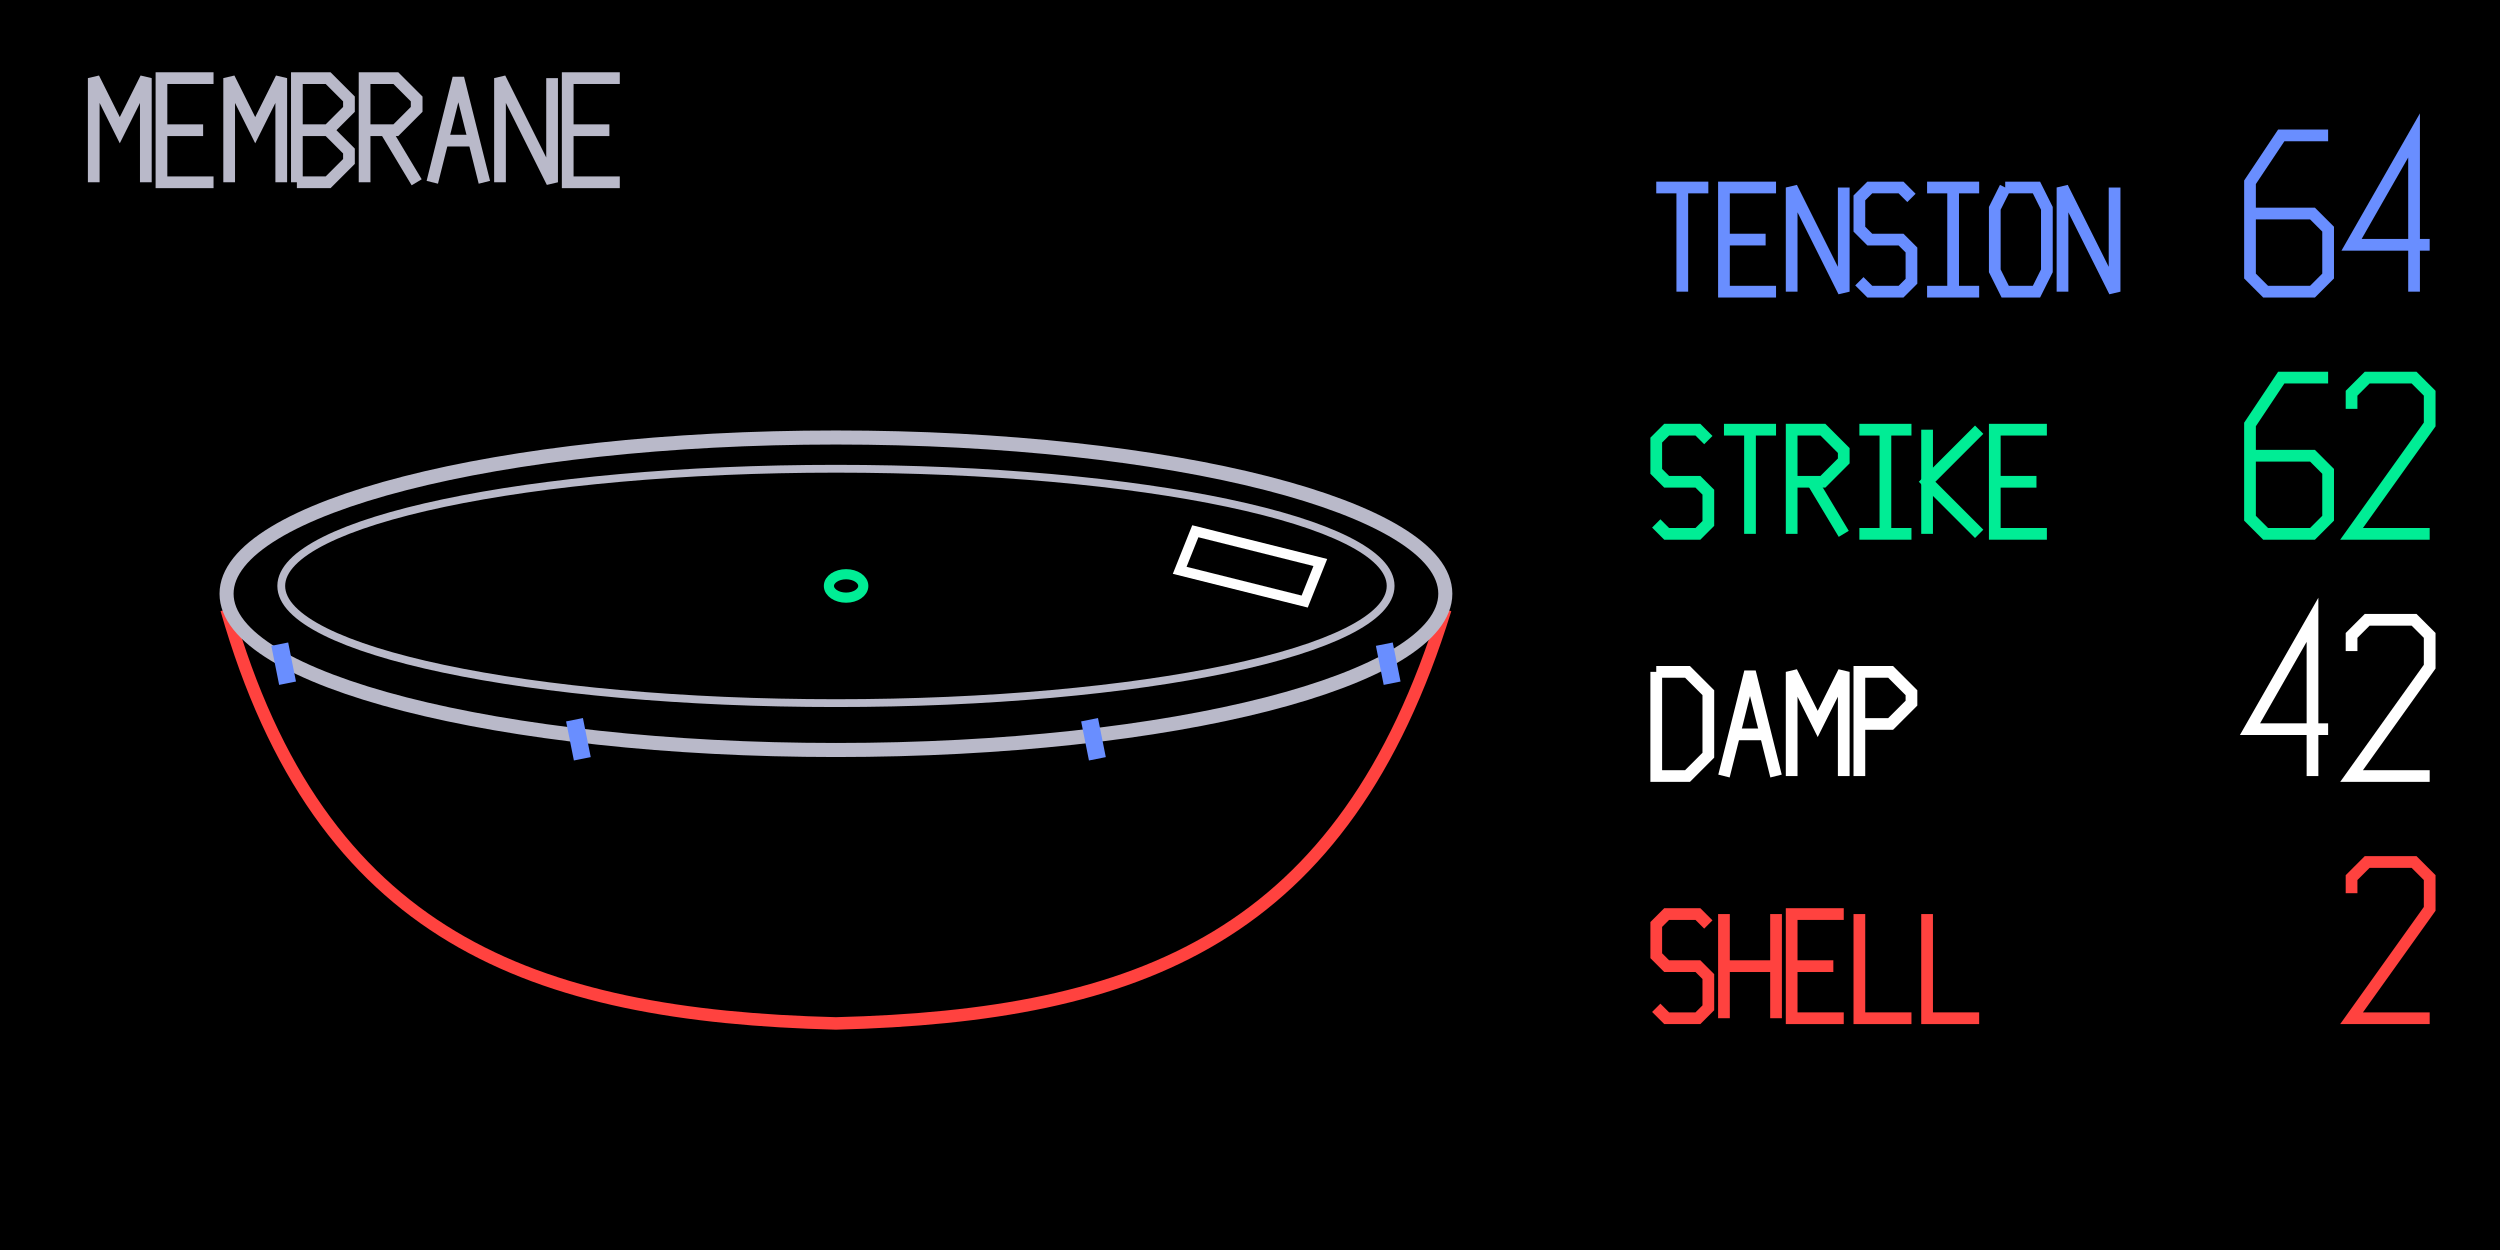
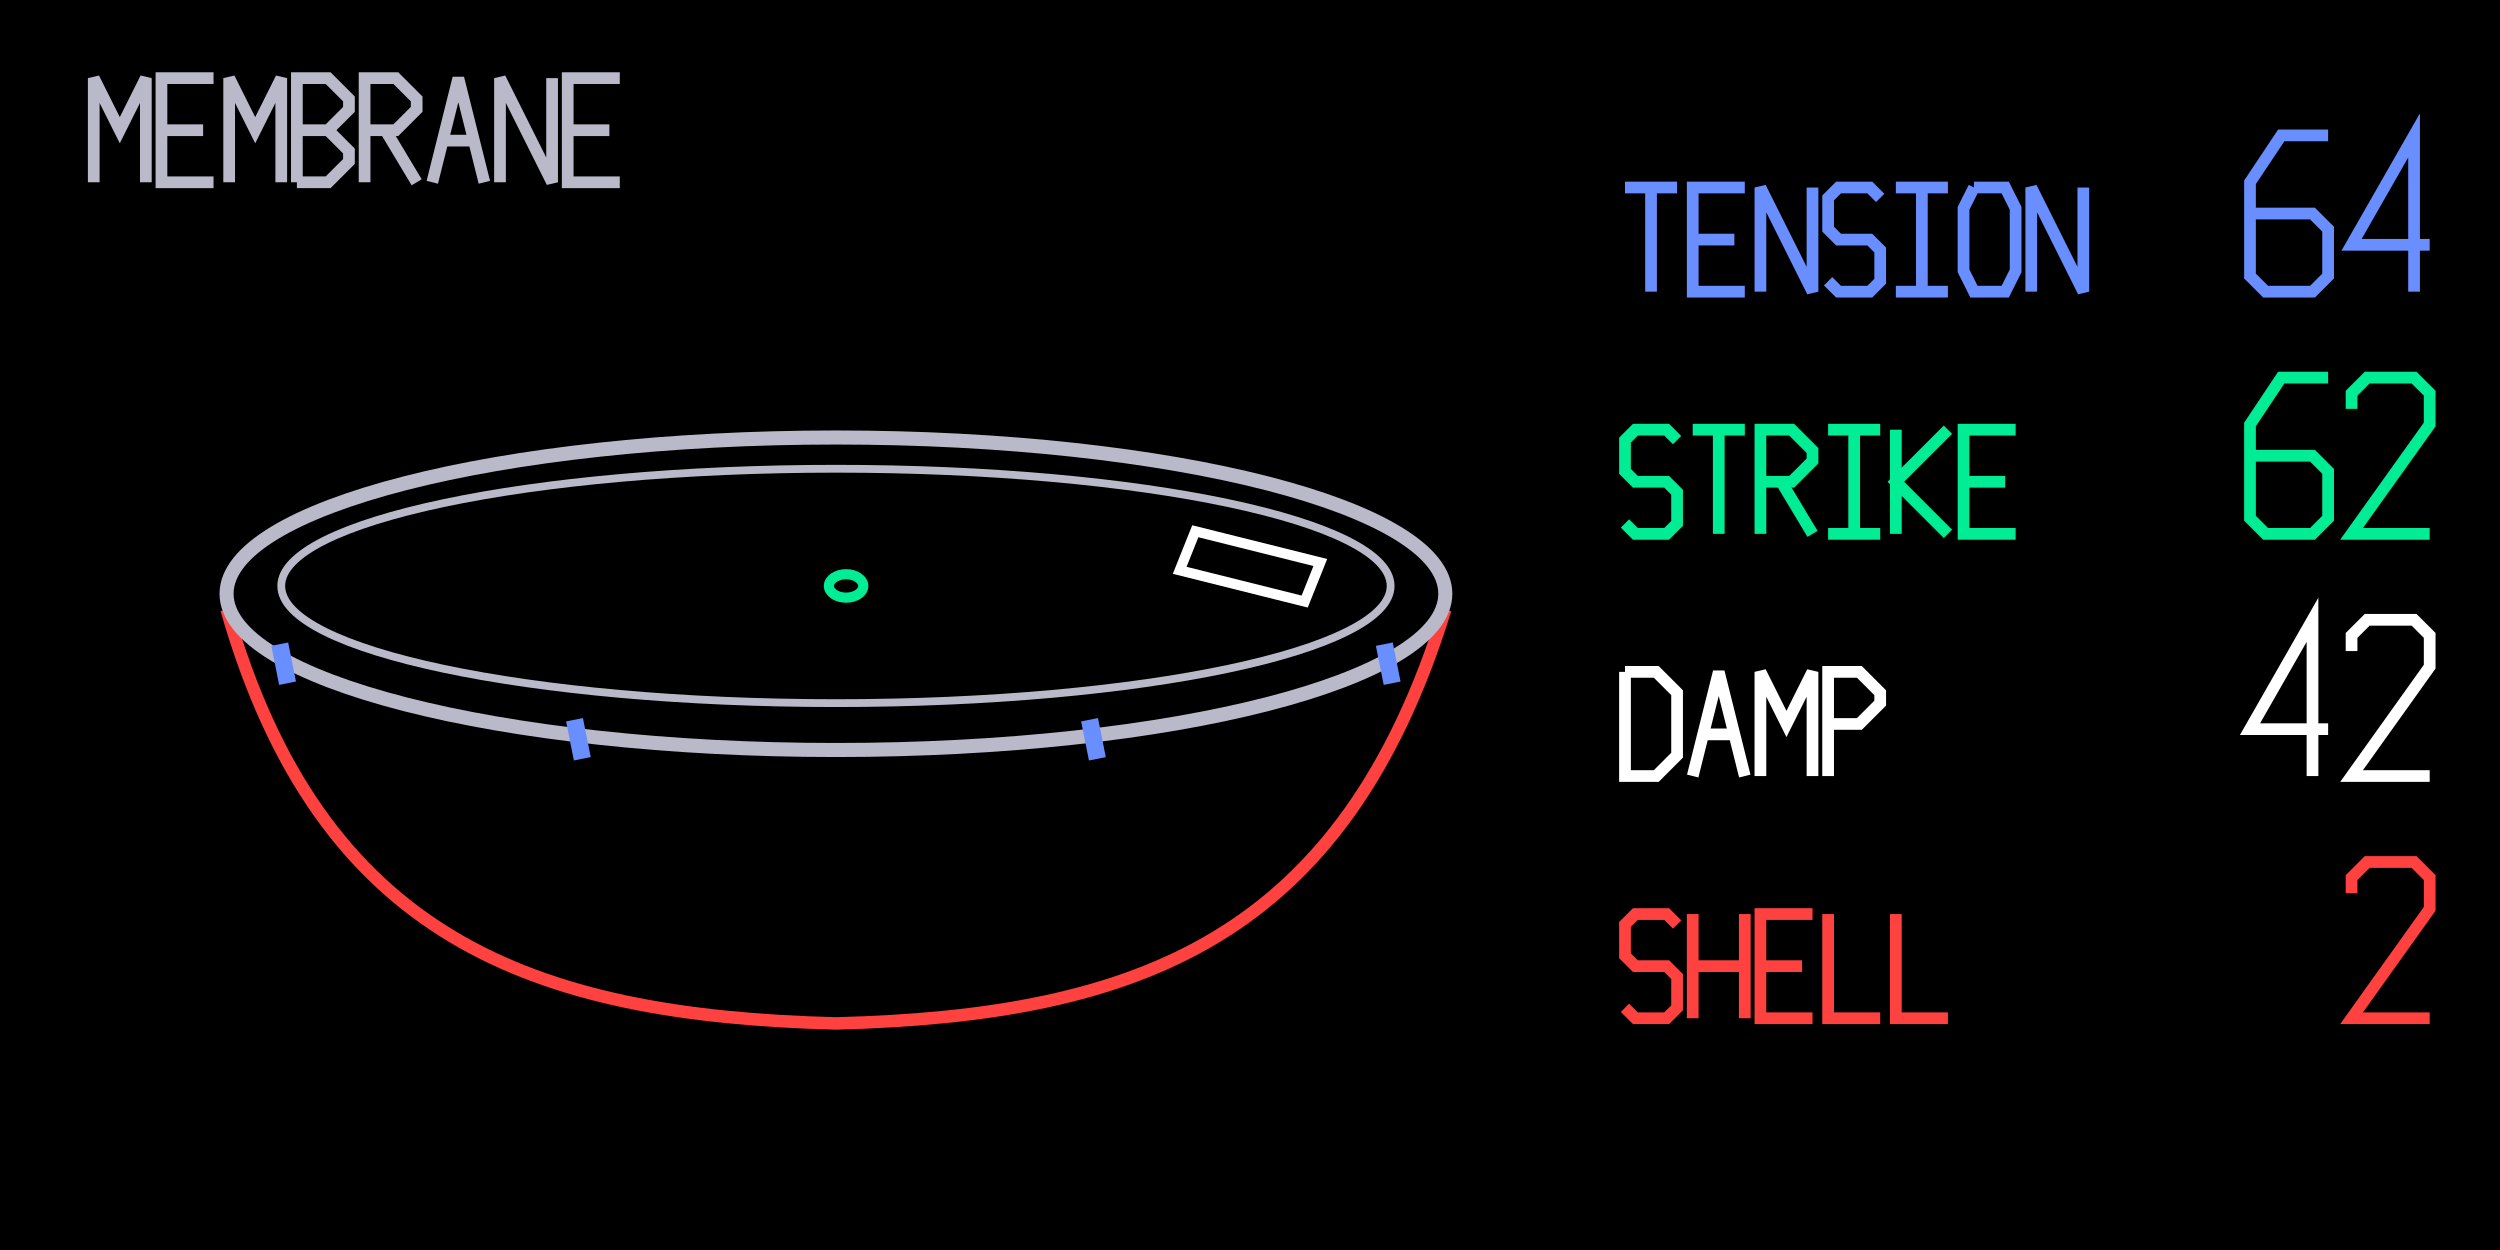
<svg xmlns="http://www.w3.org/2000/svg" width="320" height="160" viewBox="0 0 320 160">
  <rect x="0" y="0" width="320" height="160" fill="#000000" />
  <path id="instrument-0" d="M 12,23.333 L 12,10 L 15.333,16.667 L 18.667,10 L 18.667,23.333" fill="none" stroke="#b9b9c9" stroke-width="1.5" />
  <path id="instrument-1" d="M 27.333,10 L 20.667,10 L 20.667,23.333 L 27.333,23.333" fill="none" stroke="#b9b9c9" stroke-width="1.5" />
  <path id="instrument-2" d="M 20.667,16.667 L 26,16.667" fill="none" stroke="#b9b9c9" stroke-width="1.5" />
  <path id="instrument-3" d="M 29.333,23.333 L 29.333,10 L 32.667,16.667 L 36,10 L 36,23.333" fill="none" stroke="#b9b9c9" stroke-width="1.5" />
  <path id="instrument-4" d="M 38,23.333 L 38,10 L 42,10 L 44.667,12.667 L 44.667,14 L 42,16.667 L 38,16.667" fill="none" stroke="#b9b9c9" stroke-width="1.5" />
  <path id="instrument-5" d="M 42,16.667 L 44.667,19.333 L 44.667,20.667 L 42,23.333 L 38,23.333" fill="none" stroke="#b9b9c9" stroke-width="1.5" />
  <path id="instrument-6" d="M 46.667,23.333 L 46.667,10 L 50.667,10 L 53.333,12.667 L 53.333,14 L 50.667,16.667 L 46.667,16.667" fill="none" stroke="#b9b9c9" stroke-width="1.5" />
  <path id="instrument-7" d="M 49.333,16.667 L 53.333,23.333" fill="none" stroke="#b9b9c9" stroke-width="1.5" />
  <path id="instrument-8" d="M 55.333,23.333 L 58.667,10 L 62,23.333" fill="none" stroke="#b9b9c9" stroke-width="1.5" />
  <path id="instrument-9" d="M 56.667,18 L 60.667,18" fill="none" stroke="#b9b9c9" stroke-width="1.5" />
  <path id="instrument-10" d="M 64,23.333 L 64,10 L 70.667,23.333 L 70.667,10" fill="none" stroke="#b9b9c9" stroke-width="1.5" />
  <path id="instrument-11" d="M 79.333,10 L 72.667,10 L 72.667,23.333 L 79.333,23.333" fill="none" stroke="#b9b9c9" stroke-width="1.5" />
  <path id="instrument-12" d="M 72.667,16.667 L 78,16.667" fill="none" stroke="#b9b9c9" stroke-width="1.5" />
  <path id="shell-left" d="M 29 78 C 41 120 68 130 107 131 C 146 130 172 120 185 78" fill="#000000" stroke="#ff423f" stroke-width="1.6" />
  <path id="rim-outer" d="M 29 76 C 29 64.954 63.922 56 107 56 C 150.078 56 185 64.954 185 76 C 185 87.046 150.078 96 107 96 C 63.922 96 29 87.046 29 76 Z" fill="#000000" stroke="#b9b9c9" stroke-width="1.8" />
  <path id="skin" d="M 36 75 C 36 66.716 67.788 60 107 60 C 146.212 60 178 66.716 178 75 C 178 83.284 146.212 90 107 90 C 67.788 90 36 83.284 36 75 Z" fill="#000000" stroke="#b9b9c9" stroke-width="1" />
  <path id="tension-0" d="M 177.192,82.452 L 178.192,87.452" fill="none" stroke="#698eff" stroke-width="2.2" />
  <path id="tension-1" d="M 139.464,92.126 L 140.464,97.126" fill="none" stroke="#698eff" stroke-width="2.2" />
  <path id="tension-2" d="M 73.536,92.126 L 74.536,97.126" fill="none" stroke="#698eff" stroke-width="2.2" />
  <path id="tension-3" d="M 35.808,82.452 L 36.808,87.452" fill="none" stroke="#698eff" stroke-width="2.2" />
  <path id="strike-contact" d="M 106.1 75 C 106.1 74.172 107.085 73.5 108.3 73.5 C 109.515 73.5 110.5 74.172 110.5 75 C 110.5 75.828 109.515 76.5 108.3 76.5 C 107.085 76.5 106.1 75.828 106.1 75 Z" fill="#000000" stroke="#00ed95" stroke-width="1.3" />
  <path id="damping-contact" d="M 153 68 L 169 72 L 167 77 L 151 73 Z" fill="#000000" stroke="#ffffff" stroke-width="1.3" />
-   <path id="name-0-0" d="M 212,24 L 218.667,24" fill="none" stroke="#698eff" stroke-width="1.5" />
-   <path id="name-0-1" d="M 215.333,24 L 215.333,37.333" fill="none" stroke="#698eff" stroke-width="1.5" />
-   <path id="name-0-2" d="M 227.333,24 L 220.667,24 L 220.667,37.333 L 227.333,37.333" fill="none" stroke="#698eff" stroke-width="1.5" />
-   <path id="name-0-3" d="M 220.667,30.667 L 226,30.667" fill="none" stroke="#698eff" stroke-width="1.5" />
-   <path id="name-0-4" d="M 229.333,37.333 L 229.333,24 L 236,37.333 L 236,24" fill="none" stroke="#698eff" stroke-width="1.5" />
-   <path id="name-0-5" d="M 244.667,25.333 L 243.333,24 L 239.333,24 L 238,25.333 L 238,29.333 L 239.333,30.667 L 243.333,30.667 L 244.667,32 L 244.667,36 L 243.333,37.333 L 239.333,37.333 L 238,36" fill="none" stroke="#698eff" stroke-width="1.5" />
-   <path id="name-0-6" d="M 246.667,24 L 253.333,24" fill="none" stroke="#698eff" stroke-width="1.5" />
-   <path id="name-0-7" d="M 250,24 L 250,37.333" fill="none" stroke="#698eff" stroke-width="1.5" />
-   <path id="name-0-8" d="M 246.667,37.333 L 253.333,37.333" fill="none" stroke="#698eff" stroke-width="1.5" />
-   <path id="name-0-9" d="M 256.667,24 L 260.667,24 L 262,26.667 L 262,34.667 L 260.667,37.333 L 256.667,37.333 L 255.333,34.667 L 255.333,26.667 L 256.667,24" fill="none" stroke="#698eff" stroke-width="1.5" />
-   <path id="name-0-10" d="M 264,37.333 L 264,24 L 270.667,37.333 L 270.667,24" fill="none" stroke="#698eff" stroke-width="1.5" />
+   <path id="name-0-0" d="M 208,24 L 214.667,24" fill="none" stroke="#698eff" stroke-width="1.5" />
+   <path id="name-0-1" d="M 211.333,24 L 211.333,37.333" fill="none" stroke="#698eff" stroke-width="1.5" />
+   <path id="name-0-2" d="M 223.333,24 L 216.667,24 L 216.667,37.333 L 223.333,37.333" fill="none" stroke="#698eff" stroke-width="1.5" />
+   <path id="name-0-3" d="M 216.667,30.667 L 222,30.667" fill="none" stroke="#698eff" stroke-width="1.5" />
+   <path id="name-0-4" d="M 225.333,37.333 L 225.333,24 L 232,37.333 L 232,24" fill="none" stroke="#698eff" stroke-width="1.5" />
+   <path id="name-0-5" d="M 240.667,25.333 L 239.333,24 L 235.333,24 L 234,25.333 L 234,29.333 L 235.333,30.667 L 239.333,30.667 L 240.667,32 L 240.667,36 L 239.333,37.333 L 235.333,37.333 L 234,36" fill="none" stroke="#698eff" stroke-width="1.5" />
+   <path id="name-0-6" d="M 242.667,24 L 249.333,24" fill="none" stroke="#698eff" stroke-width="1.5" />
+   <path id="name-0-7" d="M 246,24 L 246,37.333" fill="none" stroke="#698eff" stroke-width="1.5" />
+   <path id="name-0-8" d="M 242.667,37.333 L 249.333,37.333" fill="none" stroke="#698eff" stroke-width="1.5" />
+   <path id="name-0-9" d="M 252.667,24 L 256.667,24 L 258,26.667 L 258,34.667 L 256.667,37.333 L 252.667,37.333 L 251.333,34.667 L 251.333,26.667 L 252.667,24" fill="none" stroke="#698eff" stroke-width="1.5" />
+   <path id="name-0-10" d="M 260,37.333 L 260,24 L 266.667,37.333 L 266.667,24" fill="none" stroke="#698eff" stroke-width="1.5" />
  <path id="value-0-0" d="M 298,17.333 L 292,17.333 L 288,23.333 L 288,35.333 L 290,37.333 L 296,37.333 L 298,35.333 L 298,29.333 L 296,27.333 L 288,27.333" fill="none" stroke="#698eff" stroke-width="1.5" />
  <path id="value-0-1" d="M 309,37.333 L 309,17.333 L 301,31.333 L 311,31.333" fill="none" stroke="#698eff" stroke-width="1.5" />
-   <path id="name-1-0" d="M 218.667,56.333 L 217.333,55 L 213.333,55 L 212,56.333 L 212,60.333 L 213.333,61.667 L 217.333,61.667 L 218.667,63 L 218.667,67 L 217.333,68.333 L 213.333,68.333 L 212,67" fill="none" stroke="#00ed95" stroke-width="1.5" />
-   <path id="name-1-1" d="M 220.667,55 L 227.333,55" fill="none" stroke="#00ed95" stroke-width="1.5" />
-   <path id="name-1-2" d="M 224,55 L 224,68.333" fill="none" stroke="#00ed95" stroke-width="1.5" />
-   <path id="name-1-3" d="M 229.333,68.333 L 229.333,55 L 233.333,55 L 236,57.667 L 236,59 L 233.333,61.667 L 229.333,61.667" fill="none" stroke="#00ed95" stroke-width="1.5" />
-   <path id="name-1-4" d="M 232,61.667 L 236,68.333" fill="none" stroke="#00ed95" stroke-width="1.5" />
-   <path id="name-1-5" d="M 238,55 L 244.667,55" fill="none" stroke="#00ed95" stroke-width="1.5" />
-   <path id="name-1-6" d="M 241.333,55 L 241.333,68.333" fill="none" stroke="#00ed95" stroke-width="1.5" />
-   <path id="name-1-7" d="M 238,68.333 L 244.667,68.333" fill="none" stroke="#00ed95" stroke-width="1.5" />
-   <path id="name-1-8" d="M 246.667,55 L 246.667,68.333" fill="none" stroke="#00ed95" stroke-width="1.5" />
-   <path id="name-1-9" d="M 253.333,55 L 246.667,61.667 L 253.333,68.333" fill="none" stroke="#00ed95" stroke-width="1.5" />
-   <path id="name-1-10" d="M 262,55 L 255.333,55 L 255.333,68.333 L 262,68.333" fill="none" stroke="#00ed95" stroke-width="1.5" />
-   <path id="name-1-11" d="M 255.333,61.667 L 260.667,61.667" fill="none" stroke="#00ed95" stroke-width="1.5" />
+   <path id="name-1-0" d="M 214.667,56.333 L 213.333,55 L 209.333,55 L 208,56.333 L 208,60.333 L 209.333,61.667 L 213.333,61.667 L 214.667,63 L 214.667,67 L 213.333,68.333 L 209.333,68.333 L 208,67" fill="none" stroke="#00ed95" stroke-width="1.5" />
+   <path id="name-1-1" d="M 216.667,55 L 223.333,55" fill="none" stroke="#00ed95" stroke-width="1.5" />
+   <path id="name-1-2" d="M 220,55 L 220,68.333" fill="none" stroke="#00ed95" stroke-width="1.5" />
+   <path id="name-1-3" d="M 225.333,68.333 L 225.333,55 L 229.333,55 L 232,57.667 L 232,59 L 229.333,61.667 L 225.333,61.667" fill="none" stroke="#00ed95" stroke-width="1.5" />
+   <path id="name-1-4" d="M 228,61.667 L 232,68.333" fill="none" stroke="#00ed95" stroke-width="1.5" />
+   <path id="name-1-5" d="M 234,55 L 240.667,55" fill="none" stroke="#00ed95" stroke-width="1.5" />
+   <path id="name-1-6" d="M 237.333,55 L 237.333,68.333" fill="none" stroke="#00ed95" stroke-width="1.5" />
+   <path id="name-1-7" d="M 234,68.333 L 240.667,68.333" fill="none" stroke="#00ed95" stroke-width="1.5" />
+   <path id="name-1-8" d="M 242.667,55 L 242.667,68.333" fill="none" stroke="#00ed95" stroke-width="1.5" />
+   <path id="name-1-9" d="M 249.333,55 L 242.667,61.667 L 249.333,68.333" fill="none" stroke="#00ed95" stroke-width="1.5" />
+   <path id="name-1-10" d="M 258,55 L 251.333,55 L 251.333,68.333 L 258,68.333" fill="none" stroke="#00ed95" stroke-width="1.5" />
+   <path id="name-1-11" d="M 251.333,61.667 L 256.667,61.667" fill="none" stroke="#00ed95" stroke-width="1.5" />
  <path id="value-1-0" d="M 298,48.333 L 292,48.333 L 288,54.333 L 288,66.333 L 290,68.333 L 296,68.333 L 298,66.333 L 298,60.333 L 296,58.333 L 288,58.333" fill="none" stroke="#00ed95" stroke-width="1.5" />
  <path id="value-1-1" d="M 301,52.333 L 301,50.333 L 303,48.333 L 309,48.333 L 311,50.333 L 311,54.333 L 301,68.333 L 311,68.333" fill="none" stroke="#00ed95" stroke-width="1.5" />
-   <path id="name-2-0" d="M 212,86 L 216,86 L 218.667,88.667 L 218.667,96.667 L 216,99.333 L 212,99.333 L 212,86" fill="none" stroke="#ffffff" stroke-width="1.5" />
-   <path id="name-2-1" d="M 220.667,99.333 L 224,86 L 227.333,99.333" fill="none" stroke="#ffffff" stroke-width="1.5" />
-   <path id="name-2-2" d="M 222,94 L 226,94" fill="none" stroke="#ffffff" stroke-width="1.5" />
-   <path id="name-2-3" d="M 229.333,99.333 L 229.333,86 L 232.667,92.667 L 236,86 L 236,99.333" fill="none" stroke="#ffffff" stroke-width="1.5" />
-   <path id="name-2-4" d="M 238,99.333 L 238,86 L 242,86 L 244.667,88.667 L 244.667,90 L 242,92.667 L 238,92.667" fill="none" stroke="#ffffff" stroke-width="1.5" />
+   <path id="name-2-0" d="M 208,86 L 212,86 L 214.667,88.667 L 214.667,96.667 L 212,99.333 L 208,99.333 L 208,86" fill="none" stroke="#ffffff" stroke-width="1.5" />
+   <path id="name-2-1" d="M 216.667,99.333 L 220,86 L 223.333,99.333" fill="none" stroke="#ffffff" stroke-width="1.5" />
+   <path id="name-2-2" d="M 218,94 L 222,94" fill="none" stroke="#ffffff" stroke-width="1.5" />
+   <path id="name-2-3" d="M 225.333,99.333 L 225.333,86 L 228.667,92.667 L 232,86 L 232,99.333" fill="none" stroke="#ffffff" stroke-width="1.5" />
+   <path id="name-2-4" d="M 234,99.333 L 234,86 L 238,86 L 240.667,88.667 L 240.667,90 L 238,92.667 L 234,92.667" fill="none" stroke="#ffffff" stroke-width="1.5" />
  <path id="value-2-0" d="M 296,99.333 L 296,79.333 L 288,93.333 L 298,93.333" fill="none" stroke="#ffffff" stroke-width="1.5" />
  <path id="value-2-1" d="M 301,83.333 L 301,81.333 L 303,79.333 L 309,79.333 L 311,81.333 L 311,85.333 L 301,99.333 L 311,99.333" fill="none" stroke="#ffffff" stroke-width="1.5" />
-   <path id="name-3-0" d="M 218.667,118.333 L 217.333,117 L 213.333,117 L 212,118.333 L 212,122.333 L 213.333,123.667 L 217.333,123.667 L 218.667,125 L 218.667,129 L 217.333,130.333 L 213.333,130.333 L 212,129" fill="none" stroke="#ff423f" stroke-width="1.5" />
-   <path id="name-3-1" d="M 220.667,117 L 220.667,130.333" fill="none" stroke="#ff423f" stroke-width="1.5" />
-   <path id="name-3-2" d="M 227.333,117 L 227.333,130.333" fill="none" stroke="#ff423f" stroke-width="1.5" />
-   <path id="name-3-3" d="M 220.667,123.667 L 227.333,123.667" fill="none" stroke="#ff423f" stroke-width="1.5" />
-   <path id="name-3-4" d="M 236,117 L 229.333,117 L 229.333,130.333 L 236,130.333" fill="none" stroke="#ff423f" stroke-width="1.5" />
-   <path id="name-3-5" d="M 229.333,123.667 L 234.667,123.667" fill="none" stroke="#ff423f" stroke-width="1.5" />
-   <path id="name-3-6" d="M 238,117 L 238,130.333 L 244.667,130.333" fill="none" stroke="#ff423f" stroke-width="1.5" />
-   <path id="name-3-7" d="M 246.667,117 L 246.667,130.333 L 253.333,130.333" fill="none" stroke="#ff423f" stroke-width="1.5" />
+   <path id="name-3-0" d="M 214.667,118.333 L 213.333,117 L 209.333,117 L 208,118.333 L 208,122.333 L 209.333,123.667 L 213.333,123.667 L 214.667,125 L 214.667,129 L 213.333,130.333 L 209.333,130.333 L 208,129" fill="none" stroke="#ff423f" stroke-width="1.5" />
+   <path id="name-3-1" d="M 216.667,117 L 216.667,130.333" fill="none" stroke="#ff423f" stroke-width="1.5" />
+   <path id="name-3-2" d="M 223.333,117 L 223.333,130.333" fill="none" stroke="#ff423f" stroke-width="1.5" />
+   <path id="name-3-3" d="M 216.667,123.667 L 223.333,123.667" fill="none" stroke="#ff423f" stroke-width="1.5" />
+   <path id="name-3-4" d="M 232,117 L 225.333,117 L 225.333,130.333 L 232,130.333" fill="none" stroke="#ff423f" stroke-width="1.5" />
+   <path id="name-3-5" d="M 225.333,123.667 L 230.667,123.667" fill="none" stroke="#ff423f" stroke-width="1.5" />
+   <path id="name-3-6" d="M 234,117 L 234,130.333 L 240.667,130.333" fill="none" stroke="#ff423f" stroke-width="1.5" />
+   <path id="name-3-7" d="M 242.667,117 L 242.667,130.333 L 249.333,130.333" fill="none" stroke="#ff423f" stroke-width="1.5" />
  <path id="value-3-0" d="M 301,114.333 L 301,112.333 L 303,110.333 L 309,110.333 L 311,112.333 L 311,116.333 L 301,130.333 L 311,130.333" fill="none" stroke="#ff423f" stroke-width="1.5" />
</svg>
